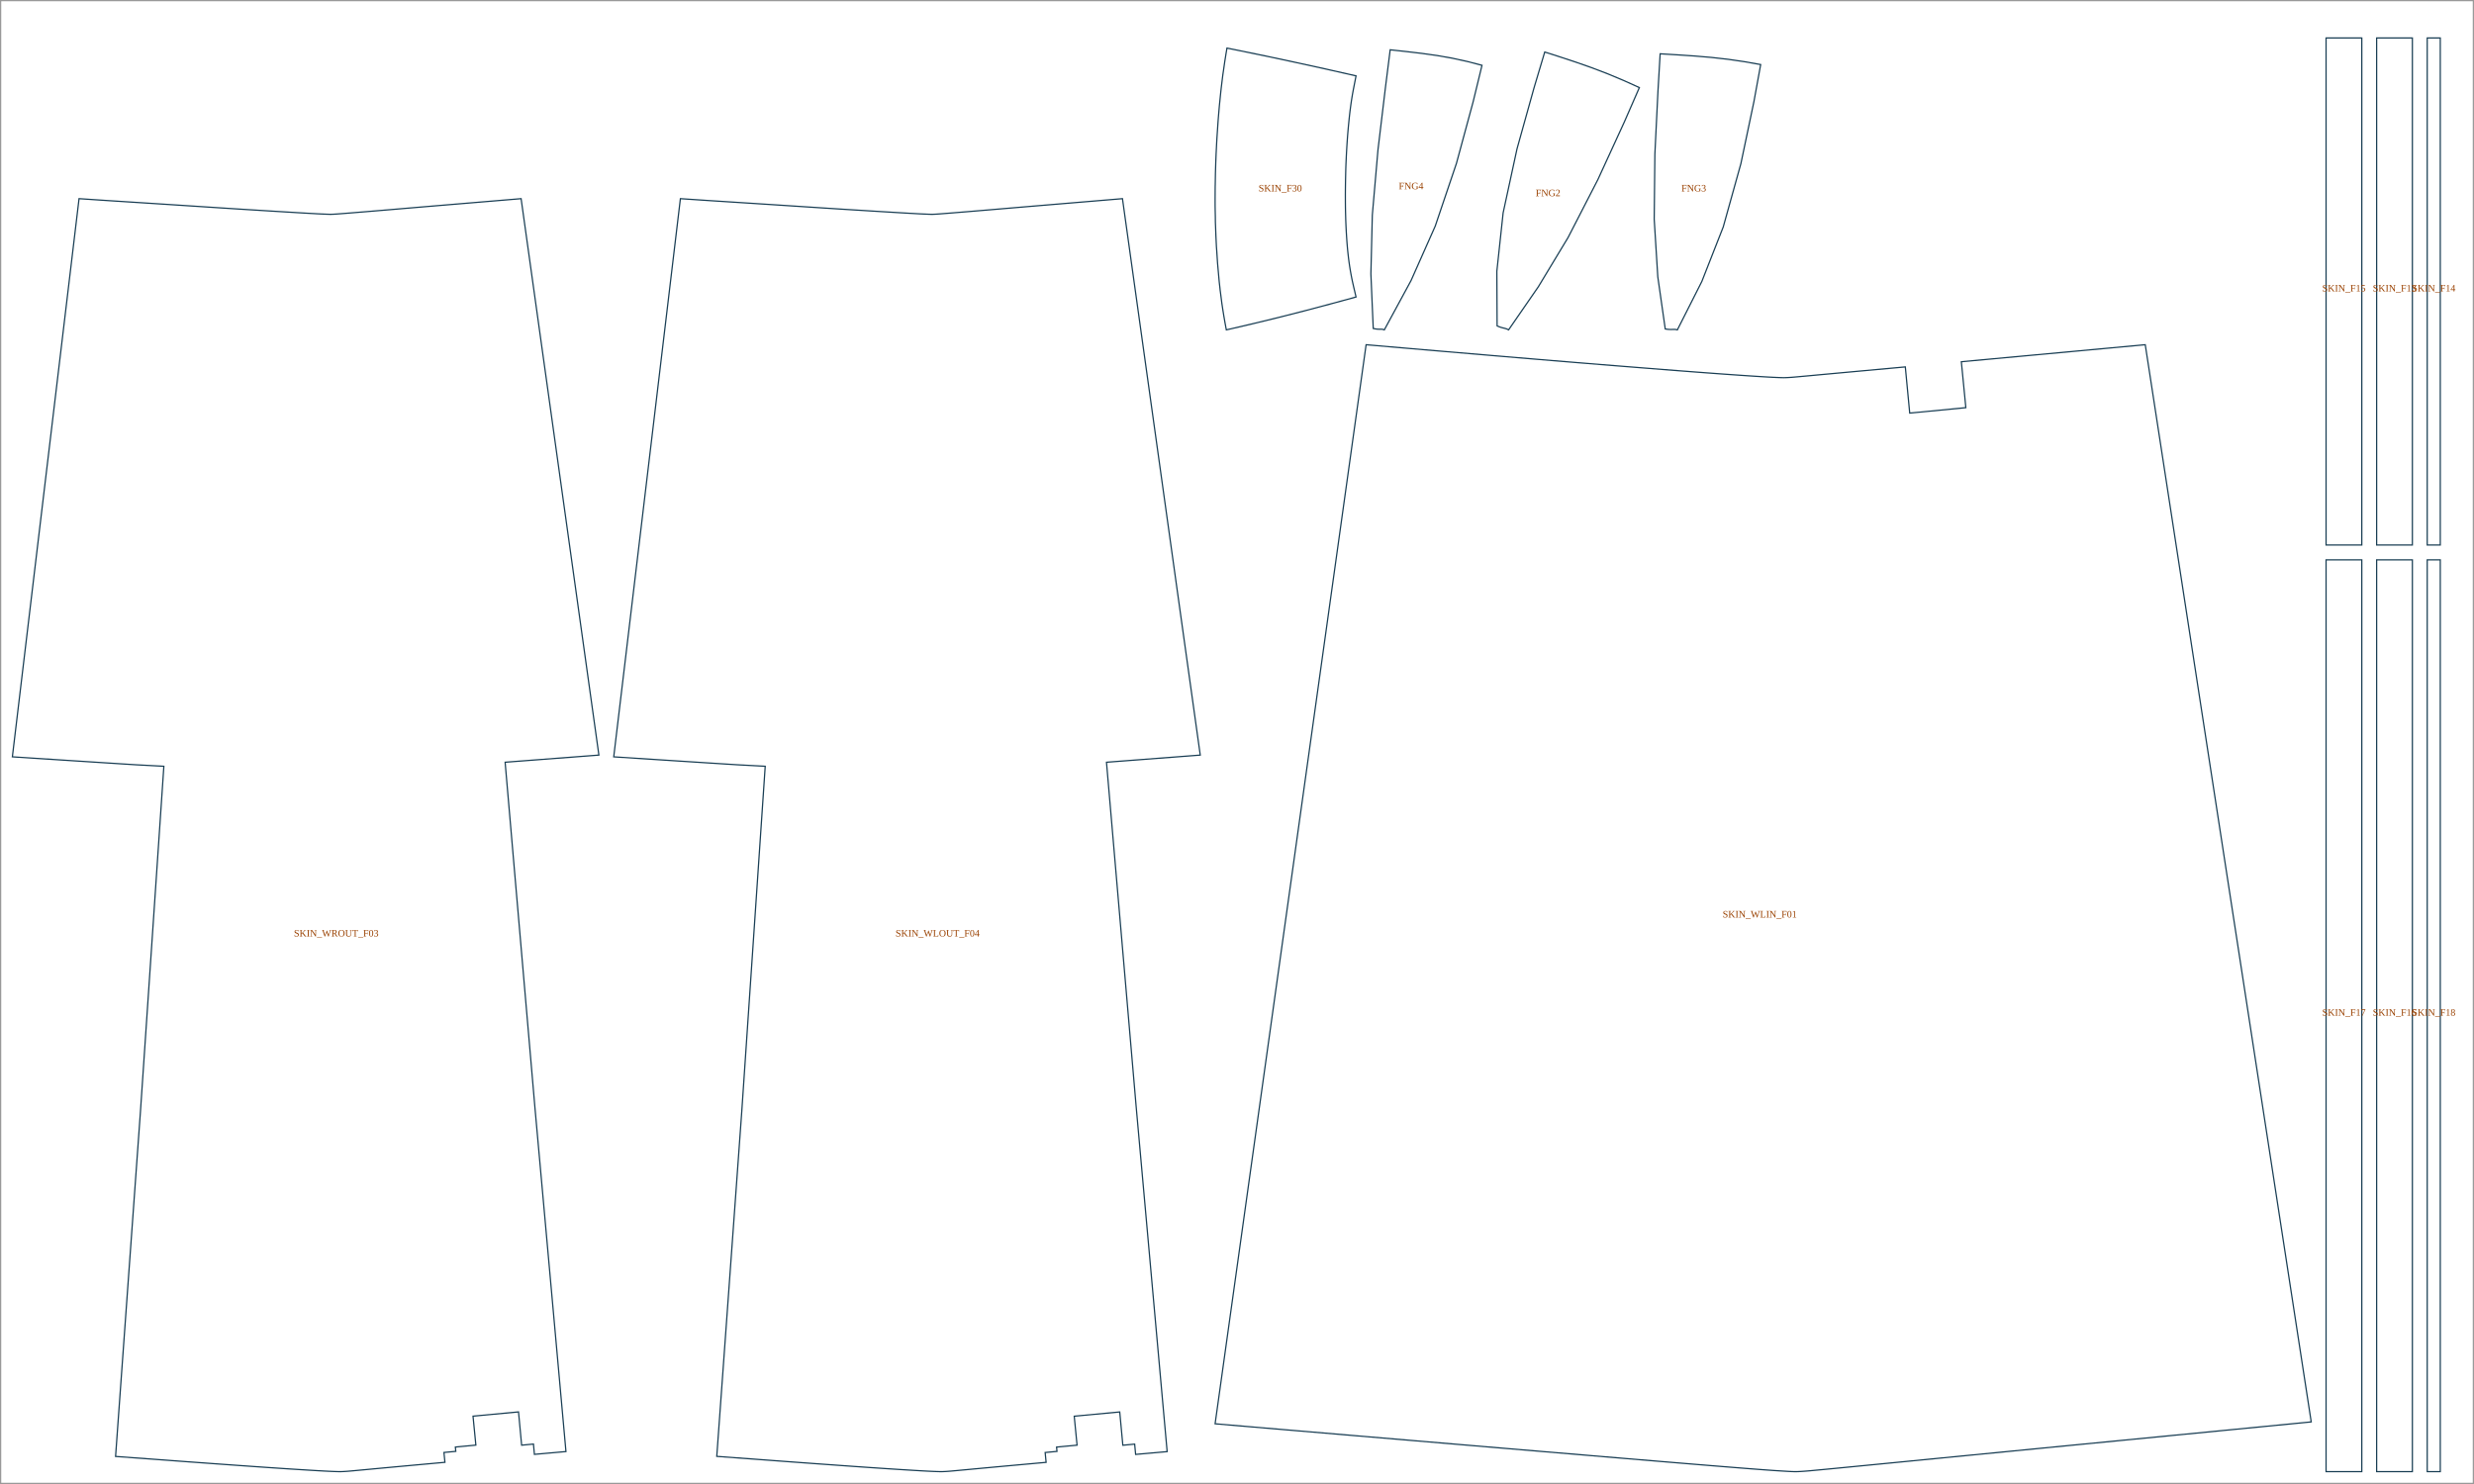
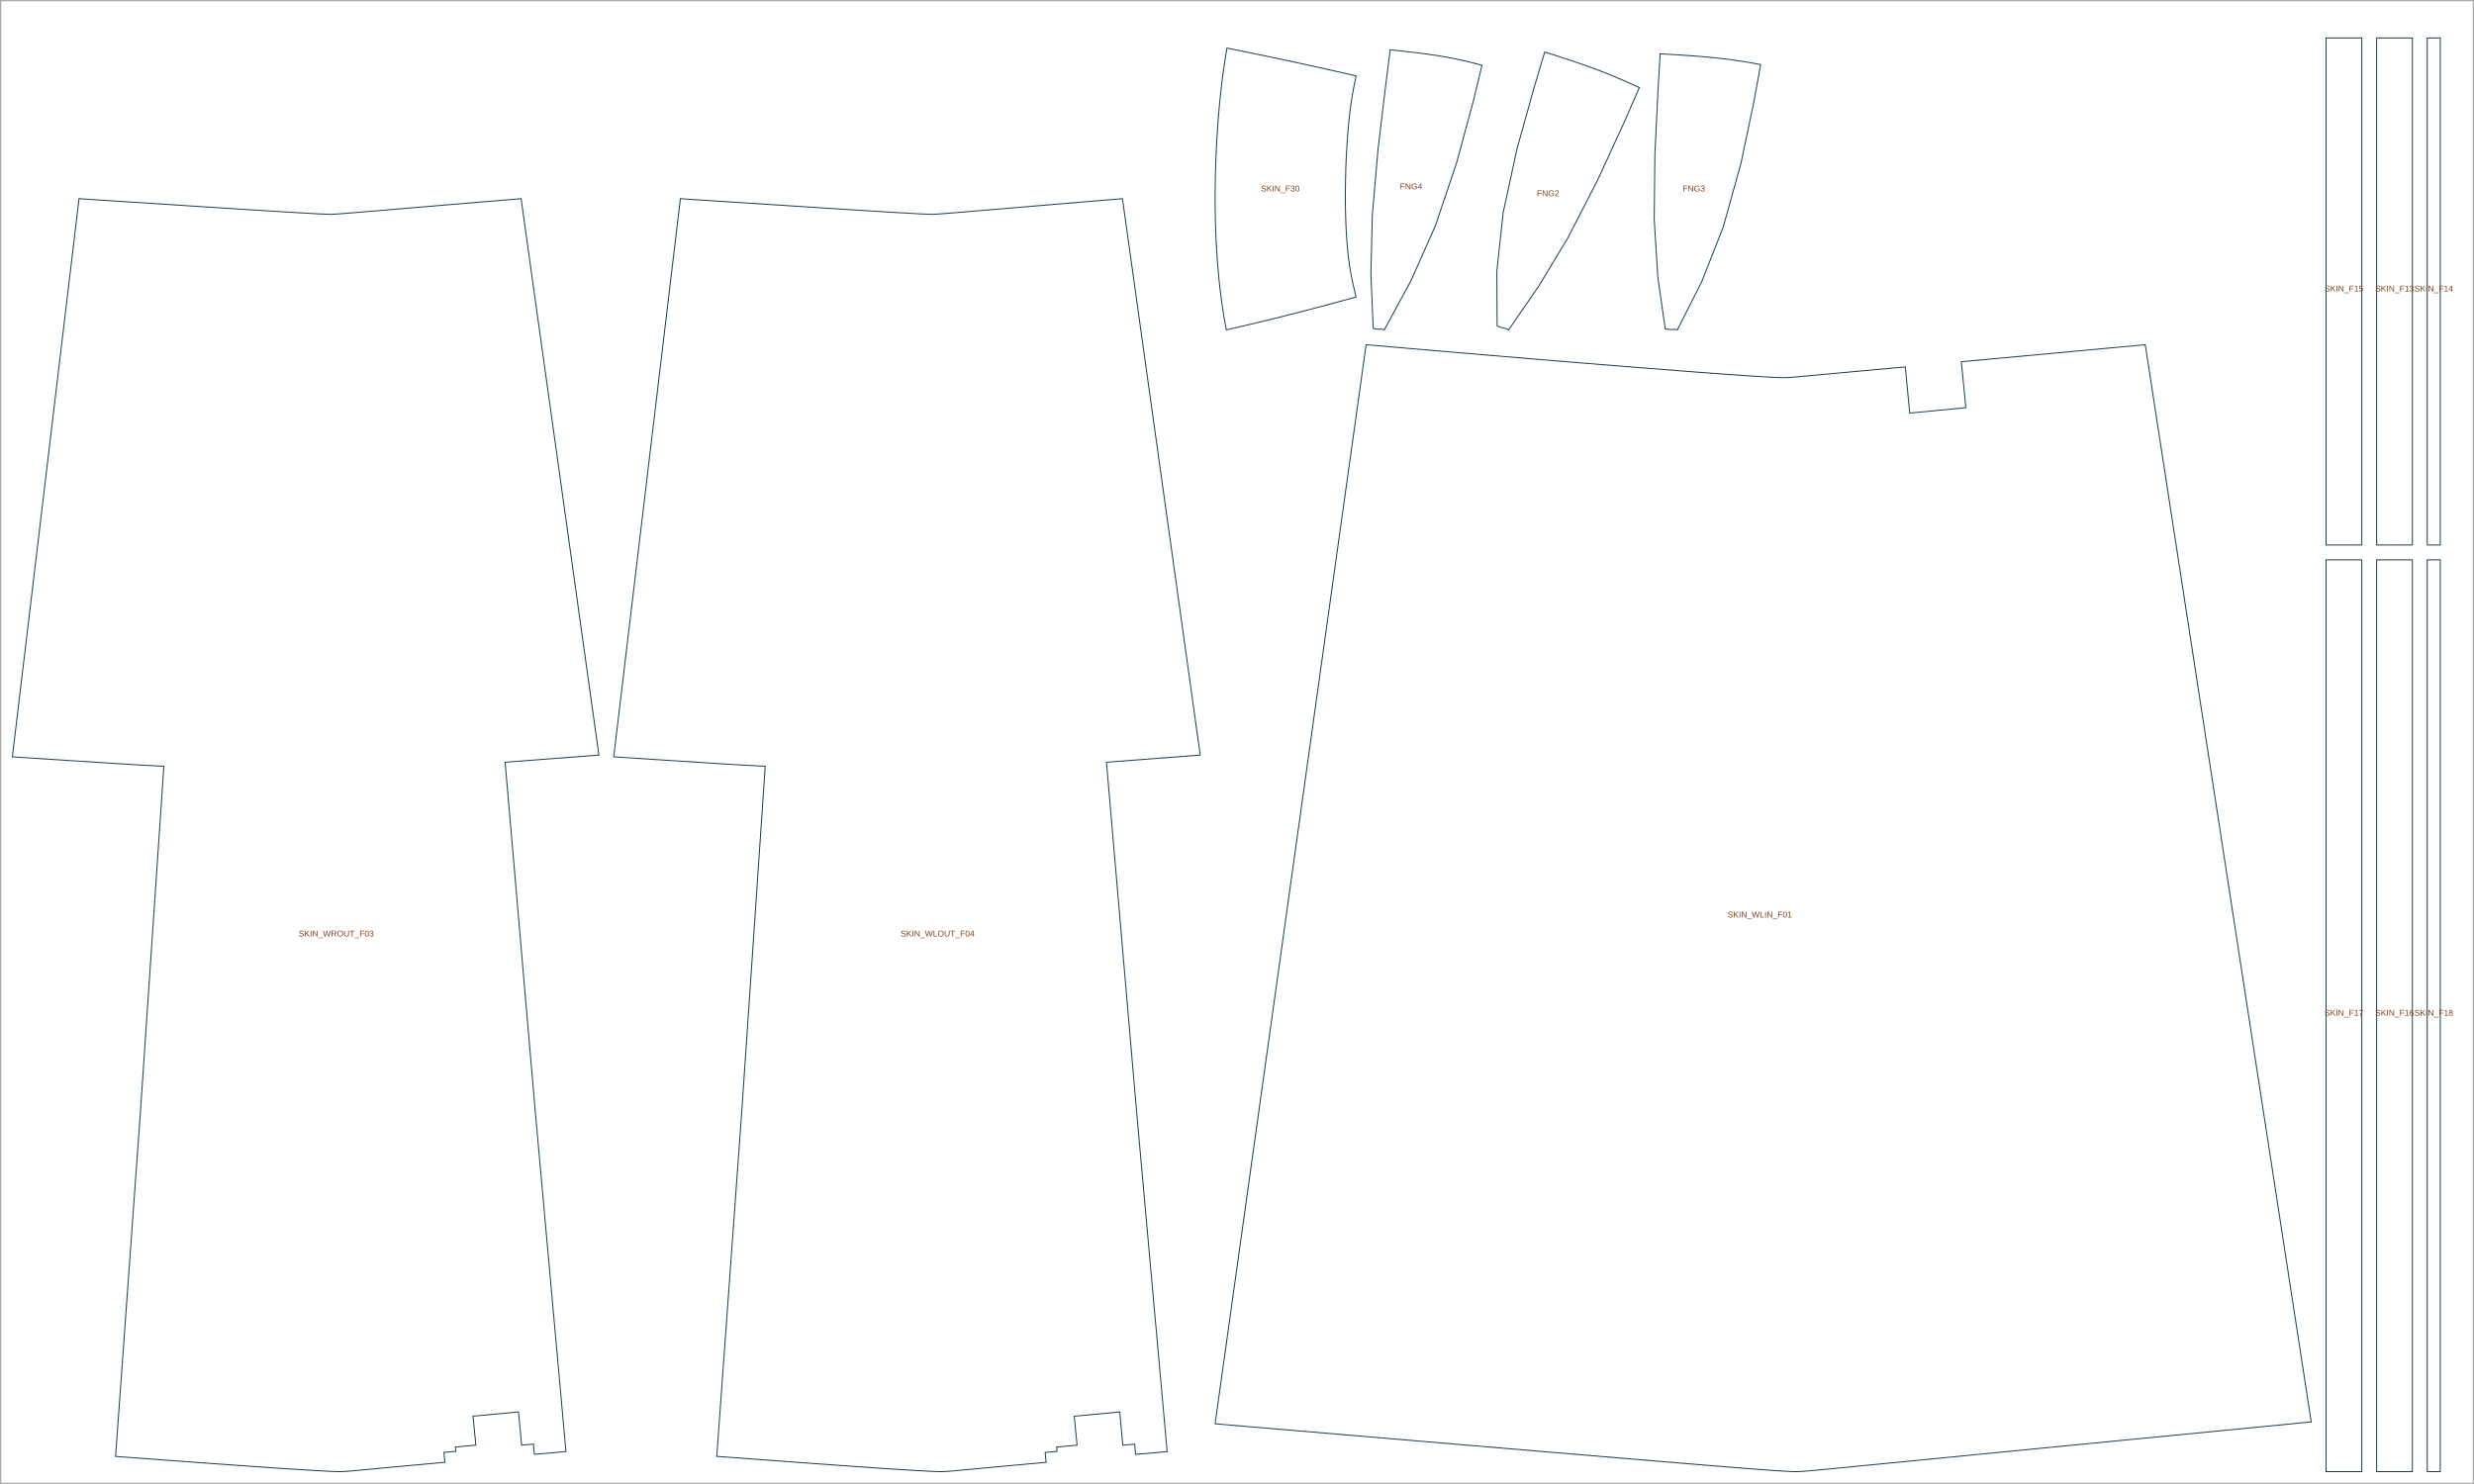
- <svg xmlns="http://www.w3.org/2000/svg" viewBox="0 0 1000 600" width="1000mm" height="600mm">
-   <rect width="100%" height="100%" fill="white" stroke="#999" />
-   <polygon points="215.625,583.856 214.032,584.005 212.439,584.154 210.846,584.303 210.683,582.561 209.589,570.848 191.195,572.572 192.346,584.279 184.061,585.060 184.228,586.802 179.449,587.248 179.839,591.233 161.609,592.897 152.509,593.742 149.752,594.001 148.476,594.122 147.787,594.186 147.093,594.251 146.391,594.316 145.641,594.386 144.792,594.465 143.129,594.620 142.000,594.724 141.644,594.755 141.288,594.787 140.967,594.814 140.707,594.835 140.530,594.850 140.353,594.863 140.156,594.877 139.906,594.893 139.545,594.916 139.267,594.933 139.090,594.943 138.880,594.953 138.508,594.971 138.281,594.981 138.122,594.987 138.003,594.991 137.873,594.994 137.753,594.997 137.645,594.998 137.537,594.999 137.430,595.000 137.322,595.000 137.214,595.000 137.106,594.999 136.963,594.997 136.802,594.994 136.642,594.991 136.427,594.986 136.186,594.980 135.864,594.971 135.380,594.954 134.563,594.923 133.839,594.894 133.025,594.857 132.212,594.818 131.127,594.762 129.909,594.696 128.698,594.628 124.676,594.389 121.054,594.163 116.973,593.904 112.913,593.636 107.525,593.273 101.478,592.852 95.429,592.423 85.848,591.734 75.200,590.959 60.963,589.902 46.717,588.856 56.782,449.259 66.231,309.813 55.002,309.215 43.784,308.505 25.424,307.321 5.000,305.999 31.951,80.323 43.097,81.068 54.243,81.788 68.603,82.713 79.694,83.436 89.551,84.078 98.557,84.655 107.892,85.231 111.176,85.436 114.461,85.633 117.745,85.833 120.663,86.008 122.852,86.138 124.799,86.248 126.096,86.316 127.069,86.371 127.934,86.422 128.583,86.455 129.232,86.486 129.881,86.516 130.582,86.547 131.864,86.600 132.206,86.614 132.434,86.623 132.605,86.629 132.757,86.634 132.871,86.637 132.985,86.640 133.087,86.642 133.163,86.644 133.239,86.646 133.315,86.647 133.391,86.648 133.467,86.649 133.543,86.649 133.620,86.649 133.696,86.649 133.774,86.648 133.853,86.647 133.932,86.645 134.010,86.643 134.097,86.641 134.204,86.638 134.323,86.633 134.455,86.628 134.598,86.621 134.729,86.615 134.903,86.606 135.112,86.594 135.271,86.584 135.429,86.574 135.587,86.565 135.728,86.555 135.870,86.546 136.108,86.529 136.326,86.513 136.616,86.492 137.241,86.446 139.298,86.287 140.669,86.181 147.980,85.585 157.726,84.770 170.940,83.647 210.633,80.323 242.074,305.290 204.173,308.180 216.189,447.463 228.759,586.885 216.014,588.015" fill="none" stroke="#193e54" stroke-width="0.5" />
-   <text x="135.909" y="378.638" font-size="4" text-anchor="middle" fill="#994000">SKIN_WROUT_F03</text>
-   <polygon points="471.768,586.910 459.023,588.038 458.635,583.878 457.042,584.027 455.449,584.176 453.856,584.325 453.693,582.582 452.600,570.869 434.206,572.592 435.355,584.300 427.068,585.076 427.236,586.818 422.456,587.264 422.844,591.249 404.613,592.905 395.513,593.748 392.756,594.006 391.480,594.126 390.790,594.190 390.097,594.255 389.395,594.320 388.645,594.389 387.796,594.468 386.133,594.622 385.004,594.725 384.648,594.757 384.291,594.788 383.970,594.815 383.711,594.837 383.533,594.851 383.356,594.864 383.160,594.878 382.910,594.894 382.549,594.917 382.271,594.934 382.094,594.943 381.883,594.954 381.512,594.971 381.285,594.981 381.125,594.987 381.007,594.991 380.877,594.994 380.757,594.997 380.649,594.998 380.541,595.000 380.433,595.000 380.326,595.000 380.218,595.000 380.110,594.999 379.967,594.997 379.806,594.994 379.645,594.991 379.431,594.986 379.189,594.979 378.867,594.970 378.384,594.954 377.567,594.922 376.842,594.892 376.029,594.855 375.216,594.816 374.131,594.760 372.913,594.693 371.702,594.624 367.680,594.385 364.058,594.158 359.978,593.897 355.918,593.628 350.530,593.263 344.483,592.841 338.435,592.409 328.854,591.718 318.207,590.939 303.970,589.879 289.724,588.829 299.834,449.240 309.305,309.809 298.076,309.214 286.859,308.505 268.498,307.322 248.074,306.002 275.019,80.324 286.165,81.069 297.311,81.789 311.671,82.713 322.762,83.437 332.619,84.079 341.625,84.656 350.960,85.232 354.244,85.437 357.529,85.634 360.813,85.834 363.731,86.009 365.921,86.138 367.867,86.248 369.164,86.317 370.138,86.372 371.002,86.423 371.651,86.456 372.300,86.486 372.949,86.517 373.650,86.548 374.932,86.601 375.274,86.615 375.502,86.623 375.673,86.630 375.825,86.635 375.939,86.638 376.053,86.640 376.155,86.643 376.231,86.645 376.307,86.646 376.383,86.648 376.459,86.649 376.535,86.649 376.611,86.650 376.688,86.650 376.764,86.649 376.842,86.649 376.921,86.648 377.000,86.646 377.078,86.644 377.165,86.642 377.272,86.639 377.391,86.634 377.523,86.629 377.666,86.622 377.797,86.616 377.971,86.606 378.180,86.595 378.339,86.585 378.497,86.575 378.655,86.565 378.796,86.556 378.938,86.546 379.176,86.530 379.394,86.514 379.684,86.493 380.309,86.446 382.366,86.287 383.737,86.182 391.048,85.586 400.794,84.771 414.008,83.648 453.701,80.324 485.148,305.291 447.247,308.185 459.242,447.482" fill="none" stroke="#193e54" stroke-width="0.5" />
-   <text x="378.972" y="378.645" font-size="4" text-anchor="middle" fill="#994000">SKIN_WLOUT_F04</text>
-   <polygon points="794.598,164.822 792.784,146.255 867.120,139.375 934.204,574.893 837.339,584.337 784.332,589.524 770.409,590.889 754.413,592.454 742.108,593.653 738.210,594.029 732.987,594.521 732.049,594.608 731.405,594.666 730.840,594.715 730.336,594.756 729.837,594.795 729.387,594.829 728.868,594.866 728.424,594.895 728.009,594.921 727.636,594.943 727.319,594.959 727.033,594.971 726.866,594.978 726.693,594.984 726.521,594.989 726.414,594.992 726.280,594.995 726.143,594.997 726.004,594.999 725.863,595.000 725.720,595.000 725.574,594.999 725.426,594.998 725.277,594.997 725.124,594.994 724.969,594.991 724.810,594.987 724.647,594.981 724.425,594.974 724.165,594.964 723.897,594.953 723.618,594.941 723.228,594.921 722.763,594.895 722.270,594.867 721.024,594.793 719.892,594.724 718.460,594.635 717.393,594.567 716.398,594.500 715.090,594.407 713.724,594.308 712.227,594.197 710.412,594.060 708.267,593.896 704.911,593.634 699.223,593.182 692.868,592.669 685.666,592.080 676.822,591.347 668.526,590.655 657.432,589.725 641.308,588.370 624.604,586.963 607.470,585.517 588.115,583.881 568.721,582.238 546.149,580.327 521.360,578.223 506.211,576.934 491.148,575.651 552.186,139.375 567.434,140.694 582.675,142.000 603.724,143.790 621.196,145.259 637.859,146.639 652.958,147.864 665.556,148.865 678.380,149.876 685.199,150.400 690.338,150.785 695.474,151.163 700.023,151.487 703.434,151.724 706.850,151.954 709.898,152.151 711.940,152.280 713.301,152.362 714.320,152.421 715.226,152.470 716.239,152.523 716.918,152.556 717.577,152.587 718.469,152.627 719.011,152.647 719.417,152.662 719.778,152.675 720.020,152.683 720.202,152.687 720.363,152.691 720.485,152.693 720.606,152.695 720.728,152.697 720.850,152.697 720.972,152.697 721.094,152.697 721.215,152.696 721.336,152.694 721.442,152.692 721.560,152.689 721.705,152.684 721.995,152.673 722.283,152.661 722.571,152.647 722.893,152.630 723.211,152.612 723.450,152.598 723.689,152.583 723.920,152.568 724.110,152.554 724.322,152.538 724.556,152.519 724.846,152.495 725.134,152.471 725.571,152.433 727.330,152.276 729.090,152.117 729.663,152.065 730.236,152.012 730.812,151.959 731.511,151.895 733.027,151.754 734.673,151.599 737.507,151.338 748.379,150.338 770.136,148.346 771.914,167.021" fill="none" stroke="#193e54" stroke-width="0.5" />
-   <text x="711.289" y="370.957" font-size="4" text-anchor="middle" fill="#994000">SKIN_WLIN_F01</text>
-   <polygon points="940.204,595.000 940.204,226.350 943.815,226.350 947.426,226.350 951.038,226.350 954.649,226.350 954.649,595.000 951.038,595.000 947.426,595.000 943.815,595.000" fill="none" stroke="#193e54" stroke-width="0.5" />
-   <text x="947.426" y="410.675" font-size="4" text-anchor="middle" fill="#994000">SKIN_F17</text>
-   <polygon points="960.649,595.000 960.649,226.350 964.260,226.350 967.871,226.350 971.481,226.350 975.092,226.350 975.092,595.000 971.481,595.000 967.871,595.000 964.260,595.000" fill="none" stroke="#193e54" stroke-width="0.5" />
-   <text x="967.871" y="410.675" font-size="4" text-anchor="middle" fill="#994000">SKIN_F16</text>
-   <polygon points="986.370,595.000 981.092,595.000 981.092,226.350 986.370,226.350" fill="none" stroke="#193e54" stroke-width="0.5" />
-   <text x="983.731" y="410.675" font-size="4" text-anchor="middle" fill="#994000">SKIN_F18</text>
-   <polygon points="940.204,15.350 943.815,15.350 947.426,15.350 951.038,15.350 954.649,15.350 954.649,220.350 951.038,220.350 947.426,220.350 943.815,220.350 940.204,220.350" fill="none" stroke="#193e54" stroke-width="0.5" />
-   <text x="947.426" y="117.850" font-size="4" text-anchor="middle" fill="#994000">SKIN_F15</text>
-   <polygon points="975.092,220.350 971.481,220.350 967.871,220.350 964.260,220.350 960.649,220.350 960.649,15.350 964.260,15.350 967.871,15.350 971.481,15.350 975.092,15.350" fill="none" stroke="#193e54" stroke-width="0.5" />
-   <text x="967.871" y="117.850" font-size="4" text-anchor="middle" fill="#994000">SKIN_F13</text>
-   <polygon points="981.092,15.350 986.370,15.350 986.370,220.350 981.092,220.350" fill="none" stroke="#193e54" stroke-width="0.5" />
-   <text x="983.731" y="117.850" font-size="4" text-anchor="middle" fill="#994000">SKIN_F14</text>
-   <polygon points="548.118,30.672 547.427,34.195 547.016,36.300 546.751,37.725 546.492,39.247 546.248,40.775 546.025,42.310 545.820,43.851 545.625,45.399 545.447,46.956 545.285,48.520 545.128,50.093 544.978,51.674 544.837,53.264 544.706,54.861 544.588,56.466 544.477,58.080 544.376,59.703 544.282,61.334 544.195,62.972 544.120,64.617 544.046,66.269 543.984,67.926 543.939,69.588 543.903,71.254 543.868,72.923 543.840,74.592 543.819,76.263 543.801,78.548 543.808,80.843 543.815,82.295 543.833,84.016 543.865,85.538 543.908,87.228 543.953,88.852 544.003,90.136 544.059,91.468 544.126,92.841 544.203,94.246 544.293,95.676 544.389,97.124 544.499,98.583 544.623,100.047 544.763,101.510 544.918,102.965 545.085,104.407 545.291,105.984 545.539,107.700 545.809,109.365 546.079,110.879 546.387,112.486 546.704,114.004 547.139,115.915 548.118,120.079 537.785,122.893 527.416,125.647 517.020,128.299 506.600,130.833 495.687,133.375 495.170,130.598 494.686,127.808 494.296,125.401 493.880,122.665 493.276,117.963 493.182,117.266 493.106,116.504 492.827,114.060 492.677,112.449 492.135,106.365 491.812,101.447 491.684,99.735 491.661,99.293 491.470,95.332 491.442,94.517 491.339,91.656 491.280,90.173 491.260,89.428 491.245,87.755 491.183,85.033 491.167,84.103 491.155,83.125 491.148,81.349 491.153,80.944 491.151,80.745 491.149,80.689 491.148,80.659 491.176,75.846 491.185,75.207 491.202,74.703 491.224,73.572 491.273,70.636 491.285,69.976 491.313,69.107 491.414,65.719 491.550,62.277 491.579,61.686 491.667,59.987 491.737,58.549 491.771,57.888 491.857,56.352 491.916,55.402 492.329,49.313 492.380,48.623 492.496,47.185 492.512,46.972 492.784,43.794 492.887,42.619 493.077,40.778 493.413,37.454 493.644,35.361 494.051,32.041 494.211,30.745 494.316,29.974 494.517,28.613 495.033,25.024 495.379,22.838 495.566,21.670 495.945,19.438 500.378,20.339 511.711,22.670 523.029,25.089 535.590,27.839" fill="none" stroke="#193e54" stroke-width="0.5" />
-   <text x="517.488" y="77.406" font-size="4" text-anchor="middle" fill="#994000">SKIN_F30</text>
-   <polygon points="555.071,132.801 554.118,110.742 554.698,86.960 556.987,60.526 560.026,35.157 561.918,20.132 568.367,20.837 574.709,21.586 580.947,22.461 587.077,23.542 593.100,24.863 599.030,26.404 595.429,41.225 588.694,66.075 580.131,91.409 570.345,113.443 559.542,133.375 558.843,133.142 558.104,133.096 557.356,133.104 556.599,133.069 555.837,132.961" fill="none" stroke="#193e54" stroke-width="0.5" />
-   <text x="570.383" y="76.517" font-size="4" text-anchor="middle" fill="#994000">FNG4</text>
-   <polygon points="605.138,131.758 605.030,109.687 607.574,86.053 613.190,60.141 620.053,35.540 624.387,21.029 630.668,23.043 637.035,25.149 643.459,27.403 649.894,29.864 656.296,32.545 662.638,35.412 656.551,49.338 645.875,72.595 633.814,96.046 621.800,115.948 609.769,133.375 609.026,132.992 608.227,132.753 607.421,132.561 606.632,132.341 605.870,132.069" fill="none" stroke="#193e54" stroke-width="0.5" />
-   <text x="625.724" y="79.324" font-size="4" text-anchor="middle" fill="#994000">FNG2</text>
-   <polygon points="673.103,133.010 670.088,111.922 668.638,88.633 668.908,62.298 670.156,36.852 671.042,21.752 677.974,22.168 684.882,22.634 691.740,23.215 698.512,23.977 705.164,24.948 711.673,26.101 708.946,41.074 703.668,66.182 696.541,91.755 687.889,113.797 677.993,133.375 677.219,133.197 676.411,133.181 675.592,133.208 674.764,133.197 673.932,133.126" fill="none" stroke="#193e54" stroke-width="0.5" />
-   <text x="684.646" y="77.408" font-size="4" text-anchor="middle" fill="#994000">FNG3</text>
+ <svg xmlns="http://www.w3.org/2000/svg" width="1000mm" height="600mm" viewBox="0 0 1000 600">
+   <rect width="100%" height="100%" fill="white" stroke="#aaa" />
+   <polygon points="605.139,131.757 605.03,109.687 607.575,86.053 613.19,60.141 620.053,35.539 624.387,21.028 630.668,23.043 637.035,25.148 643.459,27.402 649.894,29.863 656.297,32.545 662.638,35.411 656.551,49.338 645.875,72.595 633.815,96.046 621.8,115.948 609.77,133.375 609.026,132.991 608.227,132.753 607.421,132.56 606.632,132.341 605.871,132.069 605.139,131.757" fill="none" stroke="#193e54" stroke-width="0.4" />
+   <text x="625.724" y="79.324" font-size="3.4" font-family="Arial" text-anchor="middle" fill="#7d421e">FNG2</text>
+   <polygon points="673.103,133.01 670.089,111.922 668.638,88.633 668.908,62.298 670.157,36.852 671.042,21.752 677.974,22.168 684.883,22.634 691.74,23.214 698.513,23.977 705.165,24.947 711.673,26.101 708.946,41.074 703.669,66.181 696.541,91.755 687.89,113.797 677.994,133.375 677.219,133.196 676.412,133.181 675.593,133.207 674.764,133.197 673.933,133.125 673.103,133.01" fill="none" stroke="#193e54" stroke-width="0.4" />
+   <text x="684.646" y="77.407" font-size="3.4" font-family="Arial" text-anchor="middle" fill="#7d421e">FNG3</text>
+   <polygon points="555.071,132.8 554.118,110.742 554.698,86.96 556.987,60.526 560.026,35.157 561.918,20.131 568.367,20.836 574.709,21.586 580.947,22.46 587.077,23.541 593.1,24.863 599.03,26.404 595.429,41.225 588.694,66.074 580.131,91.409 570.345,113.443 559.542,133.375 558.843,133.142 558.104,133.096 557.356,133.103 556.599,133.068 555.837,132.96 555.071,132.8" fill="none" stroke="#193e54" stroke-width="0.4" />
+   <text x="570.383" y="76.517" font-size="3.4" font-family="Arial" text-anchor="middle" fill="#7d421e">FNG4</text>
+   <polygon points="975.092,220.35 971.481,220.35 967.871,220.35 964.26,220.35 960.649,220.35 960.649,15.35 964.26,15.35 967.871,15.35 971.481,15.35 975.092,15.35 975.092,220.35" fill="none" stroke="#193e54" stroke-width="0.4" />
+   <text x="967.87" y="117.85" font-size="3.4" font-family="Arial" text-anchor="middle" fill="#7d421e">SKIN_F13</text>
+   <polygon points="981.092,15.35 986.37,15.35 986.37,220.35 981.092,220.35 981.092,15.35" fill="none" stroke="#193e54" stroke-width="0.4" />
+   <text x="983.731" y="117.85" font-size="3.4" font-family="Arial" text-anchor="middle" fill="#7d421e">SKIN_F14</text>
+   <polygon points="940.204,15.35 943.815,15.35 947.427,15.35 951.038,15.35 954.649,15.35 954.649,220.35 951.038,220.35 947.427,220.35 943.815,220.35 940.204,220.35 940.204,15.35" fill="none" stroke="#193e54" stroke-width="0.4" />
+   <text x="947.427" y="117.85" font-size="3.4" font-family="Arial" text-anchor="middle" fill="#7d421e">SKIN_F15</text>
+   <polygon points="960.649,595 960.649,226.35 964.26,226.35 967.871,226.35 971.481,226.35 975.092,226.35 975.092,595 971.481,595 967.871,595 964.26,595 960.649,595" fill="none" stroke="#193e54" stroke-width="0.4" />
+   <text x="967.87" y="410.675" font-size="3.4" font-family="Arial" text-anchor="middle" fill="#7d421e">SKIN_F16</text>
+   <polygon points="940.204,595 940.204,226.35 943.815,226.35 947.427,226.35 951.038,226.35 954.649,226.35 954.649,595 951.038,595 947.427,595 943.815,595 940.204,595" fill="none" stroke="#193e54" stroke-width="0.4" />
+   <text x="947.427" y="410.675" font-size="3.4" font-family="Arial" text-anchor="middle" fill="#7d421e">SKIN_F17</text>
+   <polygon points="986.37,595 981.092,595 981.092,226.35 986.37,226.35 986.37,595" fill="none" stroke="#193e54" stroke-width="0.4" />
+   <text x="983.731" y="410.675" font-size="3.4" font-family="Arial" text-anchor="middle" fill="#7d421e">SKIN_F18</text>
+   <polygon points="548.118,30.671 547.427,34.194 547.017,36.3 546.751,37.724 546.492,39.247 546.248,40.775 546.025,42.309 545.82,43.851 545.625,45.399 545.447,46.955 545.285,48.52 545.128,50.093 544.978,51.674 544.837,53.263 544.706,54.86 544.588,56.466 544.477,58.08 544.376,59.703 544.283,61.334 544.195,62.972 544.12,64.617 544.046,66.269 543.984,67.926 543.939,69.588 543.903,71.254 543.868,72.922 543.84,74.592 543.819,76.263 543.801,78.548 543.808,80.843 543.815,82.294 543.834,84.016 543.865,85.538 543.908,87.228 543.953,88.852 544.003,90.135 544.059,91.468 544.126,92.84 544.203,94.246 544.293,95.676 544.389,97.124 544.499,98.583 544.623,100.047 544.763,101.51 544.919,102.965 545.085,104.406 545.291,105.984 545.539,107.7 545.81,109.365 546.079,110.878 546.387,112.486 546.704,114.004 547.139,115.915 548.118,120.079 537.786,122.892 527.416,125.646 517.02,128.298 506.6,130.833 495.687,133.375 495.17,130.597 494.686,127.808 494.296,125.4 493.88,122.664 493.276,117.963 493.182,117.266 493.106,116.504 492.827,114.059 492.677,112.449 492.135,106.364 491.812,101.447 491.684,99.735 491.661,99.292 491.47,95.332 491.442,94.517 491.339,91.656 491.28,90.173 491.26,89.428 491.245,87.755 491.183,85.033 491.167,84.103 491.155,83.125 491.148,81.348 491.153,80.943 491.151,80.745 491.149,80.689 491.148,80.659 491.176,75.846 491.185,75.207 491.202,74.703 491.224,73.571 491.273,70.635 491.285,69.976 491.313,69.107 491.414,65.719 491.55,62.276 491.579,61.685 491.667,59.987 491.737,58.549 491.771,57.887 491.857,56.352 491.916,55.401 492.329,49.312 492.38,48.623 492.496,47.185 492.512,46.971 492.784,43.794 492.887,42.618 493.077,40.777 493.413,37.453 493.644,35.361 494.051,32.041 494.211,30.745 494.316,29.973 494.517,28.613 495.033,25.023 495.379,22.838 495.566,21.67 495.946,19.438 500.378,20.339 511.711,22.669 523.029,25.088 535.59,27.839 548.118,30.671" fill="none" stroke="#193e54" stroke-width="0.4" />
+   <text x="517.489" y="77.405" font-size="3.4" font-family="Arial" text-anchor="middle" fill="#7d421e">SKIN_F30</text>
+   <polygon points="794.598,164.822 792.784,146.255 867.12,139.375 934.204,574.893 837.339,584.337 784.332,589.524 770.409,590.889 754.413,592.454 742.108,593.653 738.21,594.029 732.987,594.521 732.049,594.608 731.405,594.666 730.84,594.715 730.336,594.756 729.837,594.795 729.387,594.829 728.868,594.866 728.424,594.895 728.009,594.921 727.636,594.943 727.319,594.959 727.033,594.971 726.866,594.978 726.693,594.984 726.521,594.989 726.414,594.992 726.28,594.995 726.143,594.997 726.004,594.999 725.863,595 725.72,595 725.574,594.999 725.426,594.998 725.277,594.997 725.124,594.994 724.969,594.991 724.81,594.987 724.647,594.981 724.425,594.974 724.165,594.964 723.897,594.953 723.618,594.941 723.228,594.921 722.763,594.895 722.27,594.867 721.024,594.793 719.892,594.724 718.46,594.635 717.393,594.567 716.398,594.5 715.09,594.407 713.724,594.308 712.227,594.197 710.412,594.06 708.267,593.896 704.911,593.634 699.223,593.182 692.868,592.669 685.666,592.08 676.822,591.347 668.526,590.655 657.432,589.725 641.308,588.37 624.604,586.963 607.47,585.517 588.115,583.881 568.721,582.238 546.149,580.327 521.36,578.223 506.211,576.934 491.148,575.651 552.186,139.375 567.434,140.694 582.675,142 603.724,143.79 621.196,145.259 637.859,146.639 652.958,147.864 665.556,148.865 678.38,149.876 685.199,150.4 690.338,150.785 695.474,151.163 700.023,151.487 703.434,151.724 706.85,151.954 709.898,152.151 711.94,152.28 713.301,152.362 714.32,152.421 715.226,152.47 716.239,152.523 716.918,152.556 717.577,152.587 718.469,152.627 719.011,152.647 719.417,152.662 719.778,152.675 720.02,152.683 720.202,152.687 720.363,152.691 720.485,152.693 720.606,152.695 720.728,152.697 720.85,152.697 720.972,152.697 721.094,152.697 721.215,152.696 721.336,152.694 721.442,152.692 721.56,152.689 721.705,152.684 721.995,152.673 722.283,152.661 722.571,152.647 722.893,152.63 723.211,152.612 723.451,152.598 723.689,152.583 723.92,152.568 724.11,152.554 724.322,152.538 724.556,152.519 724.846,152.495 725.134,152.471 725.571,152.433 727.33,152.276 729.09,152.117 729.663,152.065 730.236,152.012 730.812,151.959 731.511,151.895 733.027,151.754 734.673,151.599 737.507,151.338 748.379,150.338 770.136,148.346 771.914,167.021 794.598,164.822" fill="none" stroke="#193e54" stroke-width="0.4" />
+   <text x="711.289" y="370.957" font-size="3.4" font-family="Arial" text-anchor="middle" fill="#7d421e">SKIN_WLIN_F01</text>
+   <polygon points="215.625,583.856 214.032,584.005 212.439,584.154 210.846,584.303 210.683,582.561 209.589,570.848 191.195,572.572 192.346,584.279 184.061,585.06 184.228,586.802 179.449,587.248 179.839,591.233 161.609,592.897 152.509,593.742 149.752,594.001 148.476,594.122 147.787,594.186 147.093,594.251 146.391,594.316 145.641,594.386 144.792,594.465 143.129,594.62 142,594.724 141.644,594.755 141.288,594.787 140.967,594.814 140.707,594.835 140.53,594.85 140.353,594.863 140.156,594.877 139.906,594.893 139.545,594.916 139.267,594.933 139.09,594.943 138.88,594.953 138.508,594.971 138.281,594.981 138.122,594.987 138.003,594.991 137.873,594.994 137.753,594.997 137.645,594.998 137.537,594.999 137.43,595 137.322,595 137.214,595 137.106,594.999 136.963,594.997 136.802,594.994 136.642,594.991 136.427,594.986 136.186,594.98 135.864,594.971 135.38,594.954 134.563,594.923 133.839,594.894 133.025,594.857 132.212,594.818 131.127,594.762 129.909,594.696 128.698,594.628 124.676,594.389 121.054,594.163 116.973,593.904 112.913,593.636 107.525,593.273 101.478,592.852 95.429,592.423 85.848,591.734 75.2,590.959 60.963,589.902 46.717,588.856 56.782,449.259 66.231,309.813 55.002,309.215 43.784,308.505 25.424,307.321 5,305.999 31.951,80.323 43.097,81.068 54.243,81.788 68.603,82.713 79.694,83.436 89.551,84.078 98.557,84.655 107.892,85.231 111.176,85.436 114.461,85.633 117.745,85.833 120.663,86.008 122.852,86.138 124.799,86.248 126.096,86.316 127.069,86.371 127.934,86.422 128.583,86.455 129.232,86.486 129.881,86.516 130.582,86.547 131.864,86.6 132.206,86.614 132.434,86.623 132.605,86.629 132.757,86.634 132.871,86.637 132.985,86.64 133.087,86.642 133.163,86.644 133.239,86.646 133.315,86.647 133.391,86.648 133.467,86.649 133.543,86.649 133.62,86.649 133.696,86.649 133.774,86.648 133.853,86.647 133.932,86.645 134.01,86.643 134.097,86.641 134.204,86.638 134.323,86.633 134.455,86.628 134.598,86.621 134.729,86.615 134.903,86.606 135.112,86.594 135.271,86.584 135.429,86.575 135.587,86.565 135.728,86.555 135.87,86.546 136.108,86.529 136.326,86.513 136.616,86.492 137.241,86.446 139.298,86.287 140.669,86.181 147.98,85.585 157.726,84.77 170.94,83.647 210.633,80.323 242.074,305.29 204.173,308.18 216.189,447.463 228.759,586.885 216.014,588.015 215.625,583.856" fill="none" stroke="#193e54" stroke-width="0.4" />
+   <text x="135.909" y="378.638" font-size="3.4" font-family="Arial" text-anchor="middle" fill="#7d421e">SKIN_WROUT_F03</text>
+   <polygon points="471.768,586.91 459.023,588.038 458.635,583.878 457.042,584.027 455.449,584.176 453.856,584.325 453.693,582.582 452.6,570.869 434.206,572.592 435.355,584.3 427.068,585.076 427.236,586.818 422.456,587.264 422.844,591.249 404.613,592.905 395.513,593.748 392.756,594.006 391.48,594.126 390.791,594.19 390.097,594.255 389.395,594.32 388.645,594.389 387.796,594.468 386.133,594.622 385.004,594.725 384.648,594.757 384.291,594.788 383.97,594.815 383.711,594.837 383.533,594.851 383.356,594.864 383.16,594.878 382.91,594.894 382.549,594.917 382.271,594.934 382.094,594.943 381.883,594.954 381.512,594.971 381.285,594.981 381.125,594.987 381.007,594.991 380.877,594.994 380.757,594.997 380.649,594.998 380.541,595 380.433,595 380.326,595 380.218,595 380.11,594.999 379.967,594.997 379.806,594.994 379.645,594.991 379.431,594.986 379.189,594.979 378.867,594.97 378.384,594.954 377.567,594.922 376.842,594.892 376.029,594.855 375.216,594.816 374.131,594.76 372.913,594.693 371.702,594.624 367.68,594.385 364.058,594.158 359.978,593.897 355.918,593.628 350.53,593.263 344.483,592.841 338.435,592.409 328.854,591.718 318.207,590.939 303.97,589.879 289.724,588.829 299.834,449.24 309.305,309.809 298.076,309.214 286.859,308.505 268.498,307.322 248.074,306.002 275.019,80.324 286.165,81.069 297.311,81.789 311.671,82.713 322.762,83.437 332.619,84.079 341.625,84.656 350.96,85.232 354.244,85.437 357.529,85.634 360.813,85.834 363.731,86.009 365.921,86.138 367.867,86.248 369.164,86.317 370.138,86.372 371.002,86.423 371.651,86.456 372.3,86.486 372.949,86.517 373.65,86.548 374.932,86.601 375.274,86.615 375.502,86.623 375.673,86.63 375.825,86.635 375.939,86.638 376.053,86.64 376.155,86.643 376.231,86.645 376.307,86.646 376.383,86.648 376.459,86.649 376.535,86.649 376.611,86.65 376.688,86.65 376.764,86.649 376.842,86.649 376.921,86.648 377,86.646 377.078,86.644 377.165,86.642 377.272,86.639 377.391,86.634 377.523,86.629 377.666,86.622 377.797,86.616 377.971,86.606 378.18,86.595 378.339,86.585 378.497,86.575 378.655,86.565 378.797,86.556 378.938,86.546 379.176,86.53 379.394,86.514 379.684,86.493 380.309,86.446 382.366,86.287 383.737,86.182 391.048,85.586 400.794,84.771 414.008,83.648 453.701,80.324 485.148,305.291 447.247,308.185 459.242,447.482 471.768,586.91" fill="none" stroke="#193e54" stroke-width="0.4" />
+   <text x="378.972" y="378.645" font-size="3.4" font-family="Arial" text-anchor="middle" fill="#7d421e">SKIN_WLOUT_F04</text>
</svg>
